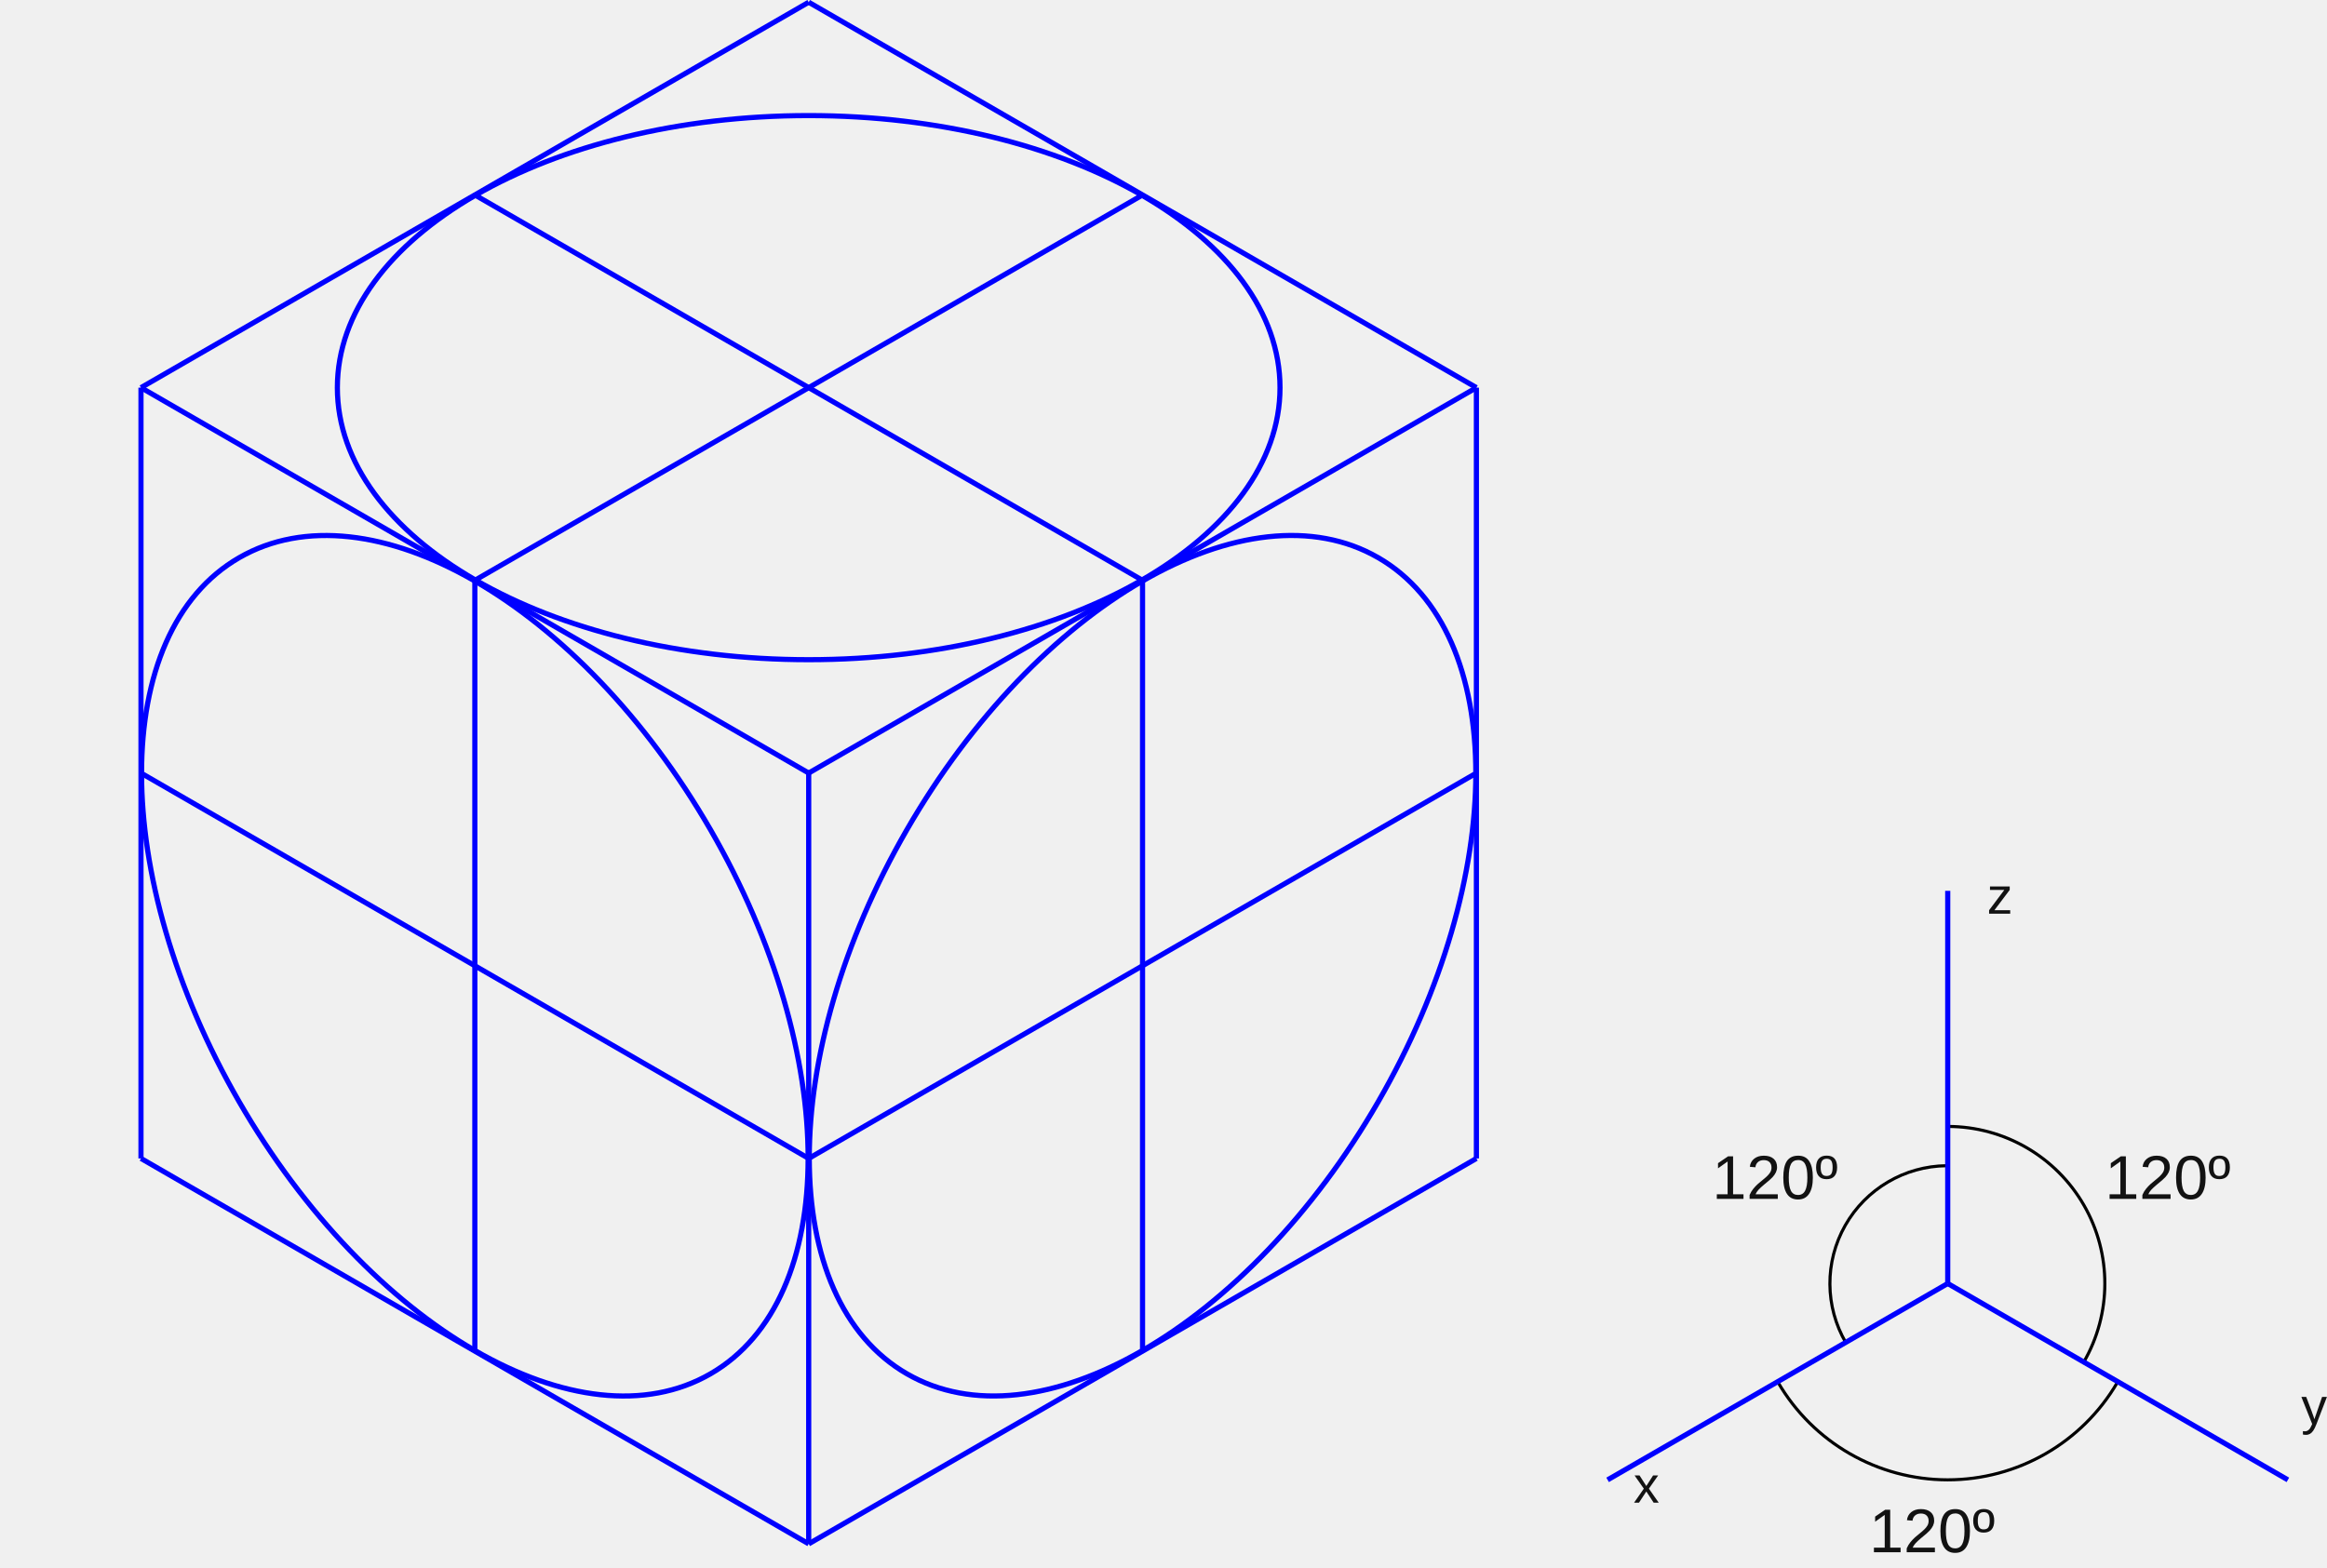
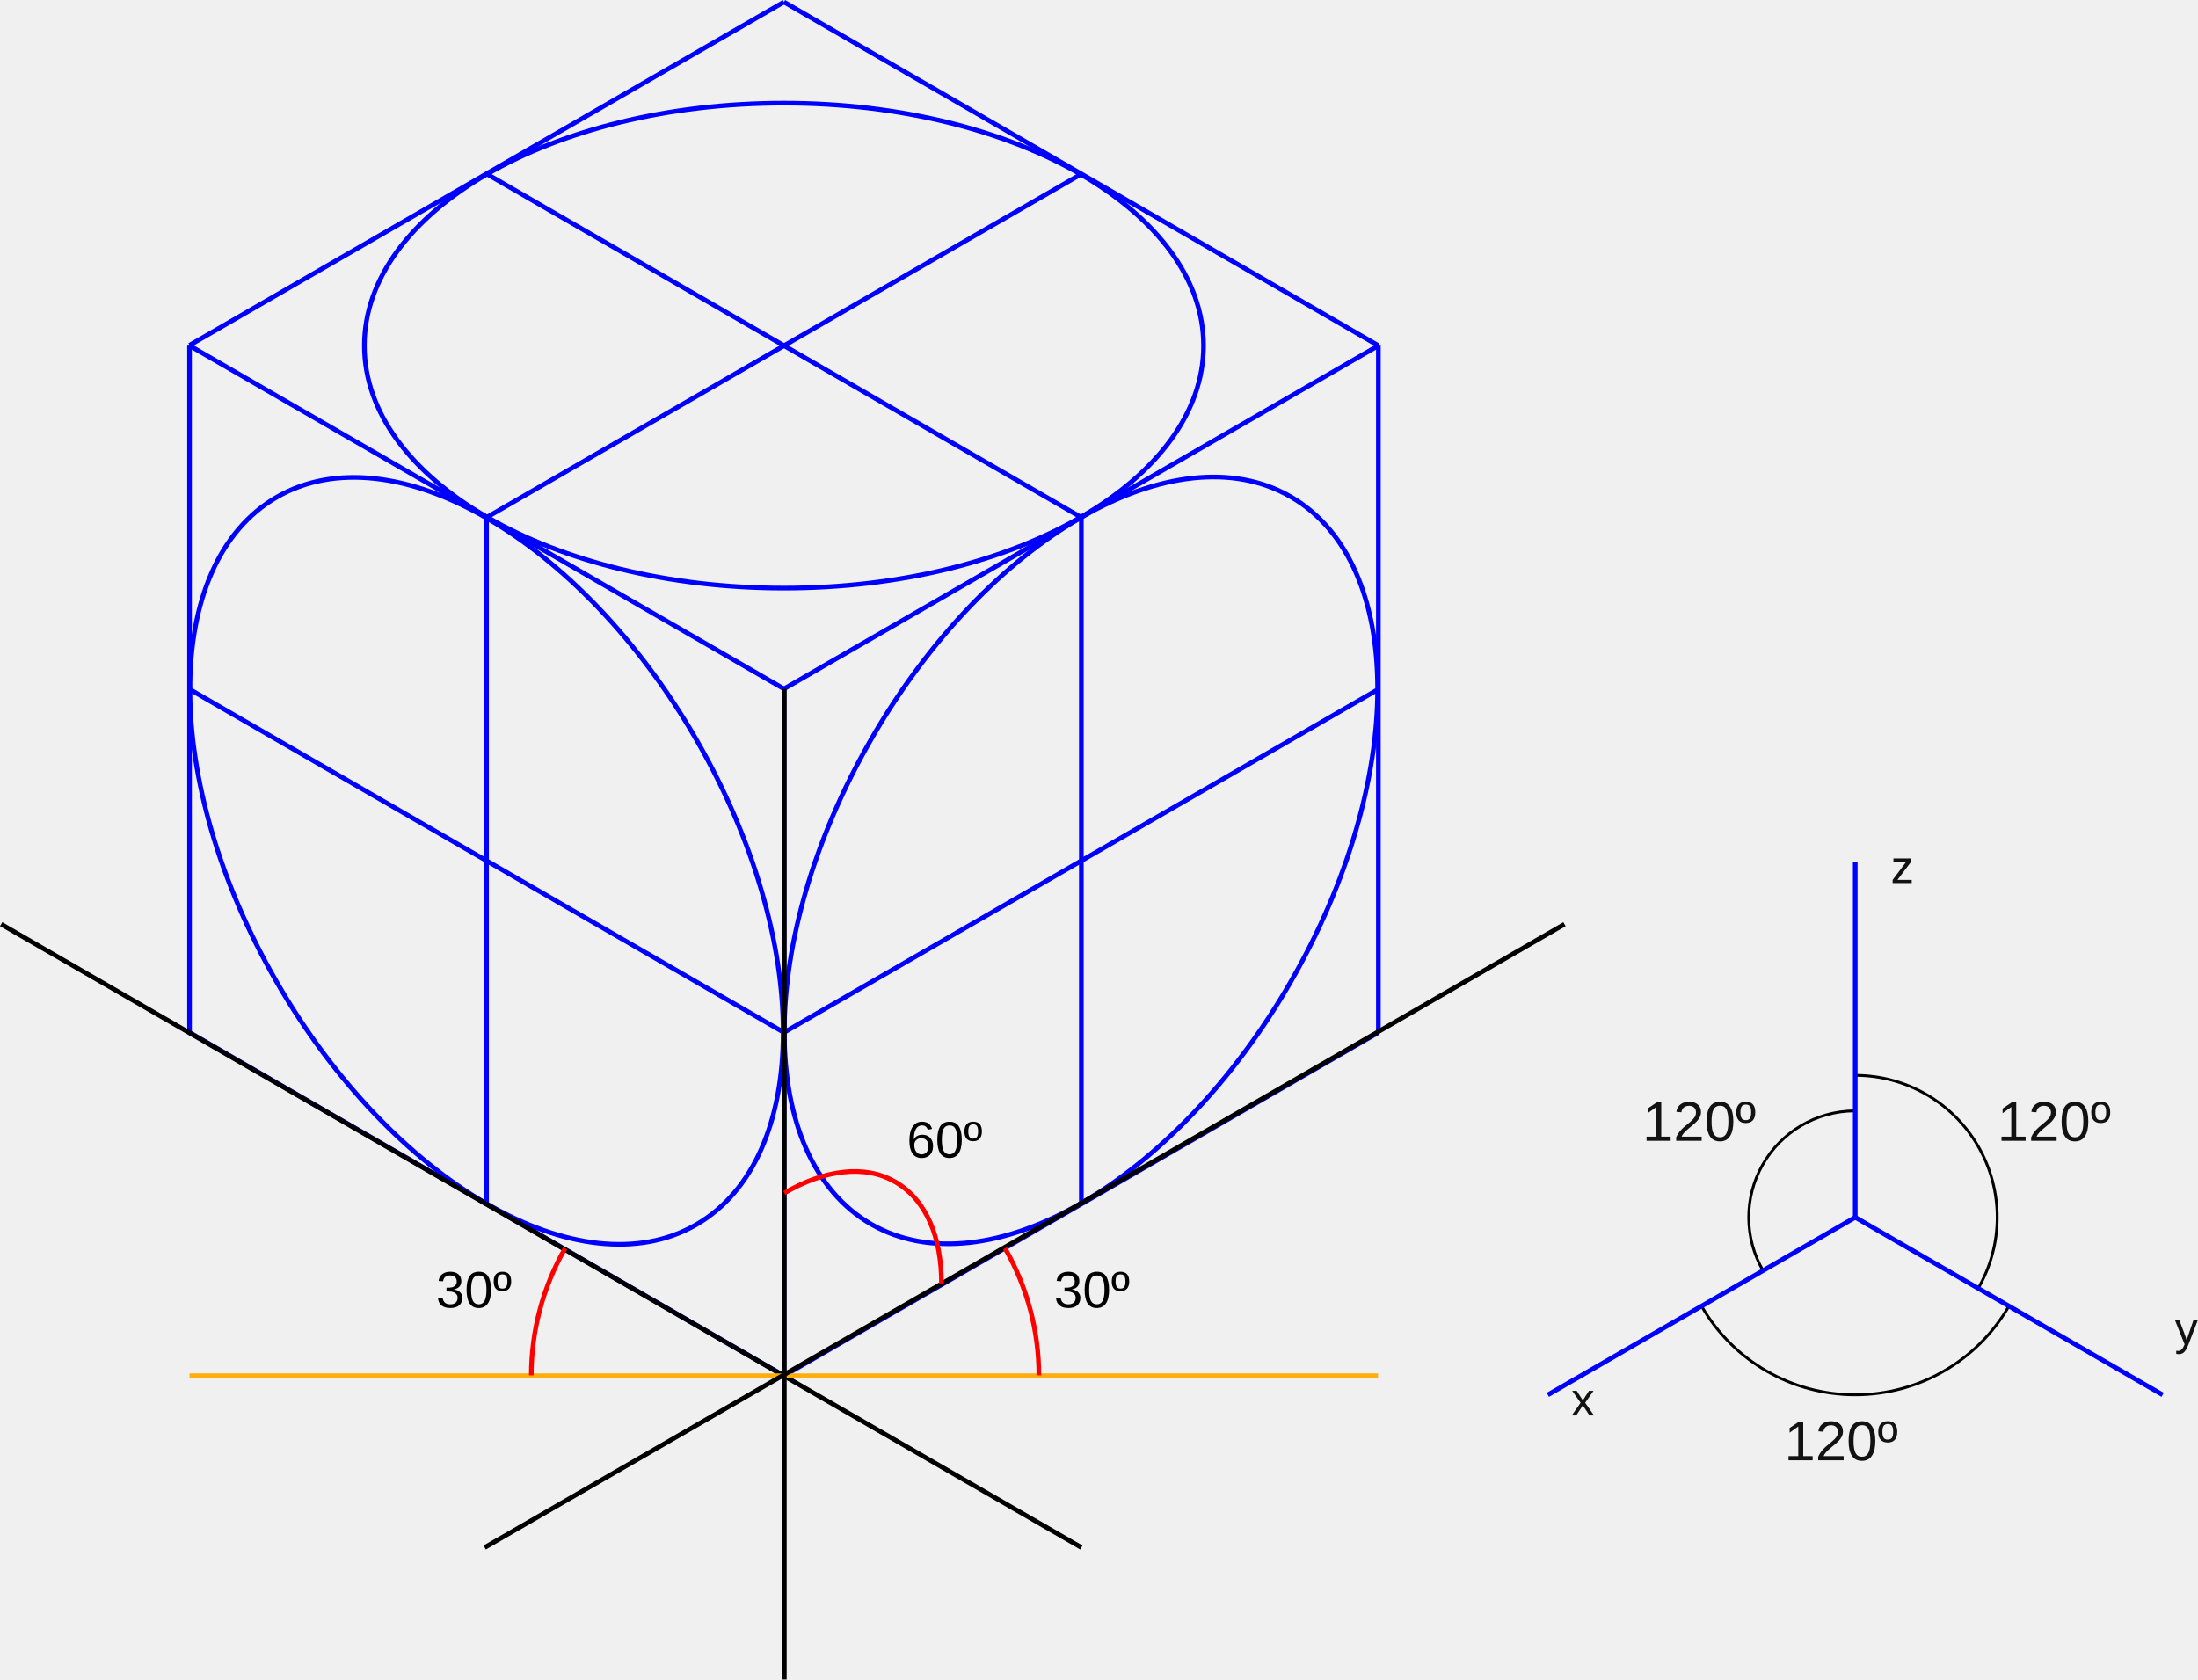
- <svg xmlns="http://www.w3.org/2000/svg" width="451.413" height="304.196" viewBox="0 0 451.413 304.196">
-   <g id="layer_08" data-name="layer 08" transform="translate(5.681 -53.268)">
-     <path id="path5154-3" d="M453.109,384.367A22.858,22.858,0,0,1,472.61,350" transform="translate(-100.7 -70.539)" fill="none" stroke="#000" stroke-width="0.6" />
-     <path id="path5154-1-1" d="M480.055,340a30.477,30.477,0,0,1,26.332,45.751" transform="translate(-107.855 -68.158)" fill="none" stroke="#000" stroke-width="0.6" />
-     <path id="path5154-1-5-2" d="M502.621,405.168a38.1,38.1,0,0,1-65.85-.045" transform="translate(-97.551 -83.662)" fill="none" stroke="#000" stroke-width="0.6" />
-     <path id="path8056-4-2-2" d="M115,177.559l129.529-74.783" transform="translate(-28.567 -11.683)" fill="none" stroke="blue" stroke-width="1" />
-     <path id="path8056-4-8-0-4" d="M244.529,177.559,115,102.775" transform="translate(-28.567 -11.683)" fill="none" stroke="blue" stroke-width="1" />
-     <path id="path2898-4-7-0-9-6" d="M730.577,396.913c0,29.154-40.935,52.788-91.432,52.788s-91.432-23.634-91.432-52.788,40.935-52.788,91.432-52.788,91.432,23.634,91.432,52.788Z" transform="translate(-487.95 -268.429)" fill="none" stroke="blue" stroke-linecap="round" stroke-linejoin="round" stroke-width="1" />
-     <path id="path8056-4-8-4-73-1" d="M329.529,128.484,200,53.7" transform="translate(-48.803)" fill="none" stroke="blue" stroke-width="1" />
-     <path id="path8056-4-8-4-2-7-8" d="M159.529,226.634,30,151.85" transform="translate(-8.332 -23.366)" fill="none" stroke="blue" stroke-width="1" />
-     <path id="path8056-4-8-4-7-2-2" d="M159.529,53.7,30,128.484" transform="translate(-8.332 0)" fill="none" stroke="blue" stroke-width="1" />
-     <path id="path8056-4-8-4-7-9-6-1" d="M329.529,151.85,200,226.633" transform="translate(-48.803 -23.366)" fill="none" stroke="blue" stroke-width="1" />
-     <path id="path8056-4-2-1-1" d="M159.529,324.784,30,250" transform="translate(-8.332 -46.732)" fill="none" stroke="blue" stroke-width="1" />
-     <path id="path8056-4-8-0-2-9" d="M115,200.925V350.492" transform="translate(-28.567 -35.049)" fill="none" stroke="blue" stroke-width="1" />
-     <path id="path2898-4-7-0-9-0-7" d="M182.864,52.789c0,29.154-40.936,52.789-91.432,52.789S0,81.943,0,52.789,40.936,0,91.432,0s91.432,23.634,91.432,52.789Z" transform="matrix(-0.5, -0.866, 0.866, -0.5, 86.434, 346.236)" fill="none" stroke="blue" stroke-linecap="round" stroke-linejoin="round" stroke-width="1" />
-     <path id="path8056-4-8-4-73-0-6" d="M30,151.85V301.417" transform="translate(-8.332 -23.366)" fill="none" stroke="blue" stroke-width="1" />
-     <path id="path8056-4-8-4-2-7-1-2" d="M200,250V399.567" transform="translate(-48.803 -46.732)" fill="none" stroke="blue" stroke-width="1" />
-     <path id="path8056-4-8-4-7-2-4-9" d="M30,348.15l129.529,74.783" transform="translate(-8.332 -70.098)" fill="none" stroke="blue" stroke-width="1" />
-     <path id="path8056-4-2-17-5" d="M285,200.925V350.492" transform="translate(-69.039 -35.049)" fill="none" stroke="blue" stroke-width="1" />
-     <path id="path8056-4-8-0-7-2" d="M200,324.784,329.529,250" transform="translate(-48.803 -46.732)" fill="none" stroke="blue" stroke-width="1" />
-     <path id="path2898-4-7-0-9-7-0" d="M182.864,52.789c0,29.154-40.936,52.789-91.432,52.789S0,81.943,0,52.789,40.936,0,91.432,0s91.432,23.634,91.432,52.789Z" transform="matrix(-0.5, 0.866, -0.866, -0.5, 307.393, 187.87)" fill="none" stroke="blue" stroke-linecap="round" stroke-linejoin="round" stroke-width="1" />
-     <path id="path8056-4-8-4-73-7-0" d="M200,422.933,329.529,348.15" transform="translate(-48.803 -70.098)" fill="none" stroke="blue" stroke-width="1" />
-     <path id="path8056-4-8-4-7-2-3-3" d="M370,301.418V151.851" transform="translate(-89.274 -23.366)" fill="none" stroke="blue" stroke-width="1" />
-     <path id="path8056-1-2-7-1-89" d="M490,356.193V280" transform="translate(-117.842 -53.874)" fill="none" stroke="blue" stroke-width="1" />
-     <path id="path8056-1-2-7-1-89-4" d="M469.383,380,403.4,418.1" transform="translate(-97.225 -77.681)" fill="none" stroke="blue" stroke-width="1" />
-     <path id="path8056-1-2-7-1-89-5" d="M490,380l65.985,38.1" transform="translate(-117.842 -77.681)" fill="none" stroke="blue" stroke-width="1" />
-     <text id="text3764-63-0-7-3-9-0-7-1-14-3-3-8-7-7-1-1-6-88-7-2-6-1-1-2-1-1-1-7-65" transform="translate(326.442 285.89)" font-size="12" font-family="ArialMT, Arial" opacity="0.922">
-       <tspan x="0" y="0">120º</tspan>
-     </text>
-     <text id="text3764-63-0-7-3-9-0-7-1-14-3-3-8-7-7-1-1-6-88-7-2-6-1-1-2-1-1-1-7-3-54" transform="translate(402.635 285.89)" font-size="12" font-family="ArialMT, Arial" opacity="0.922">
-       <tspan x="0" y="0">120º</tspan>
-     </text>
-     <text id="text3764-63-0-7-3-9-0-7-1-14-3-3-8-7-7-1-1-6-88-7-2-6-1-1-2-1-1-1-7-33-2" transform="translate(356.919 354.464)" font-size="12" font-family="ArialMT, Arial" opacity="0.922">
-       <tspan x="0" y="0">120º</tspan>
-     </text>
-     <text id="text3764-63-0-7-3-9-0-7-1-14-3-3-8-7-7-1-1-6-88-7-2-6-1-1-2-1-1-1-7-11-01" transform="translate(379.777 230.554)" font-size="10" font-family="ArialMT, Arial" opacity="0.922">
-       <tspan x="0" y="0">z</tspan>
-     </text>
-     <text id="text3764-63-0-7-3-9-0-7-1-14-3-3-8-7-7-1-1-6-88-7-2-6-1-1-2-1-1-1-7-11-2-0" transform="translate(311.203 344.844)" font-size="10" font-family="ArialMT, Arial" opacity="0.922">
-       <tspan x="0" y="0">x</tspan>
-     </text>
-     <text id="text3764-63-0-7-3-9-0-7-1-14-3-3-8-7-7-1-1-6-88-7-2-6-1-1-2-1-1-1-7-11-1-1" transform="translate(440.732 329.606)" font-size="10" font-family="ArialMT, Arial" opacity="0.922">
-       <tspan x="0" y="0">y</tspan>
-     </text>
+ <svg xmlns="http://www.w3.org/2000/svg" width="471.796" height="360.528" viewBox="0 0 471.796 360.528">
+   <g id="Grupo_13576" data-name="Grupo 13576" transform="translate(-2476.45 3158.533)">
+     <g id="Grupo_13575" data-name="Grupo 13575" transform="translate(0 420)">
+       <path id="path5154-3" d="M453.109,384.367A22.858,22.858,0,0,1,472.61,350" transform="translate(2401.814 -3690.067)" fill="none" stroke="#000" stroke-width="0.6" />
+       <path id="path5154-1-1" d="M480.055,340a30.477,30.477,0,0,1,26.332,45.751" transform="translate(2394.659 -3687.686)" fill="none" stroke="#000" stroke-width="0.6" />
+       <path id="path5154-1-5-2" d="M502.621,405.168a38.1,38.1,0,0,1-65.85-.045" transform="translate(2404.963 -3703.19)" fill="none" stroke="#000" stroke-width="0.6" />
+       <path id="path8056-1-2-7-1-89" d="M490,356.193V280" transform="translate(2384.672 -3673.402)" fill="none" stroke="blue" stroke-width="1" />
+       <path id="path8056-1-2-7-1-89-4" d="M469.383,380,403.4,418.1" transform="translate(2405.289 -3697.209)" fill="none" stroke="blue" stroke-width="1" />
+       <path id="path8056-1-2-7-1-89-5" d="M490,380l65.985,38.1" transform="translate(2384.672 -3697.209)" fill="none" stroke="blue" stroke-width="1" />
+       <text id="text3764-63-0-7-3-9-0-7-1-14-3-3-8-7-7-1-1-6-88-7-2-6-1-1-2-1-1-1-7-65" transform="translate(2828.956 -3333.638)" font-size="12" font-family="ArialMT, Arial" opacity="0.922">
+         <tspan x="0" y="0">120º</tspan>
+       </text>
+       <text id="text3764-63-0-7-3-9-0-7-1-14-3-3-8-7-7-1-1-6-88-7-2-6-1-1-2-1-1-1-7-3-54" transform="translate(2905.149 -3333.638)" font-size="12" font-family="ArialMT, Arial" opacity="0.922">
+         <tspan x="0" y="0">120º</tspan>
+       </text>
+       <text id="text3764-63-0-7-3-9-0-7-1-14-3-3-8-7-7-1-1-6-88-7-2-6-1-1-2-1-1-1-7-33-2" transform="translate(2859.433 -3265.064)" font-size="12" font-family="ArialMT, Arial" opacity="0.922">
+         <tspan x="0" y="0">120º</tspan>
+       </text>
+       <text id="text3764-63-0-7-3-9-0-7-1-14-3-3-8-7-7-1-1-6-88-7-2-6-1-1-2-1-1-1-7-11-01" transform="translate(2882.292 -3388.974)" font-size="10" font-family="ArialMT, Arial" opacity="0.922">
+         <tspan x="0" y="0">z</tspan>
+       </text>
+       <text id="text3764-63-0-7-3-9-0-7-1-14-3-3-8-7-7-1-1-6-88-7-2-6-1-1-2-1-1-1-7-11-2-0" transform="translate(2813.717 -3274.684)" font-size="10" font-family="ArialMT, Arial" opacity="0.922">
+         <tspan x="0" y="0">x</tspan>
+       </text>
+       <text id="text3764-63-0-7-3-9-0-7-1-14-3-3-8-7-7-1-1-6-88-7-2-6-1-1-2-1-1-1-7-11-1-1" transform="translate(2943.246 -3289.922)" font-size="10" font-family="ArialMT, Arial" opacity="0.922">
+         <tspan x="0" y="0">y</tspan>
+       </text>
+     </g>
+     <g id="Grupo_13574" data-name="Grupo 13574" transform="translate(-713 479)">
+       <path id="path8056-4-2-2" d="M221.2,146.381,348.791,72.7" transform="translate(3072.687 -3672.838)" fill="none" stroke="blue" stroke-width="1" />
+       <path id="path8056-4-8-0-4" d="M348.871,146.362,221.2,72.6" transform="translate(3072.687 -3672.819)" fill="none" stroke="blue" stroke-width="1" />
+       <path id="path2898-4-7-0-9-6" d="M368.828,105.853c0,28.811-40.271,52.053-90.064,52.053S188.7,134.664,188.7,105.853,228.971,53.8,278.764,53.8,368.828,77.2,368.828,105.853Z" transform="translate(3078.959 -3669.191)" fill="none" stroke="blue" stroke-linecap="round" stroke-linejoin="round" stroke-width="1" />
+       <path id="path8056-4-8-4-73-1" d="M427.891,100.662,300.3,26.9" transform="translate(3057.423 -3664)" fill="none" stroke="blue" stroke-width="1" />
+       <path id="path8056-4-8-4-2-7-8" d="M269.791,191.981,142.2,118.3" transform="translate(3087.932 -3681.638)" fill="none" stroke="blue" stroke-width="1" />
+       <path id="path8056-4-8-4-7-2-2" d="M269.791,26.9,142.2,100.581" transform="translate(3087.932 -3664)" fill="none" stroke="blue" stroke-width="1" />
+       <path id="path8056-4-8-4-7-9-6-1" d="M427.891,118.3,300.3,191.981" transform="translate(3057.423 -3681.638)" fill="none" stroke="blue" stroke-width="1" />
+       <path id="path8056-4-2-1-1" d="M269.791,283.381,142.2,209.7" transform="translate(3087.932 -3699.276)" fill="none" stroke="blue" stroke-width="1" />
+       <path id="path8056-4-8-0-2-9" d="M221.2,164V311.443" transform="translate(3072.687 -3690.457)" fill="none" stroke="blue" stroke-width="1" />
+       <path id="path2898-4-7-0-9-0-7" d="M160.942,157.586c24.856-14.365,65.208,8.958,90.064,52.053s24.856,89.66,0,104.106c-24.856,14.365-65.208-8.958-90.064-52.053S136.086,171.951,160.942,157.586Z" transform="translate(3087.913 -3688.401)" fill="none" stroke="blue" stroke-linecap="round" stroke-linejoin="round" stroke-width="1" />
+       <path id="path8056-4-8-4-73-0-6" d="M142.2,118.3V265.743" transform="translate(3087.932 -3681.638)" fill="none" stroke="blue" stroke-width="1" />
+       <path id="path8056-4-8-4-2-7-1-2" d="M300.3,209.6V357.043" transform="translate(3057.423 -3699.257)" fill="none" stroke="blue" stroke-width="1" />
+       <path id="path8056-4-8-4-7-2-4-9" d="M142.2,301l127.591,73.681" transform="translate(3087.932 -3716.895)" fill="none" stroke="blue" stroke-width="1" />
+       <path id="path8056-4-8-4-7-2-4-9-2" data-name="path8056-4-8-4-7-2-4-9" d="M92.1,272.2,323.958,406" transform="translate(3097.6 -3711.337)" fill="#fff" stroke="#000" stroke-miterlimit="10" stroke-width="1" />
+       <path id="path8056-4-2-17-5" d="M379.4,164V311.443" transform="translate(3042.158 -3690.457)" fill="none" stroke="blue" stroke-width="1" />
+       <path id="path8056-4-8-0-7-2" d="M300.3,283.381,427.891,209.7" transform="translate(3057.423 -3699.276)" fill="none" stroke="blue" stroke-width="1" />
+       <path id="path2898-4-7-0-9-7-0" d="M319.042,313.644c-24.856-14.365-24.856-60.93,0-104.106s65.208-66.418,90.064-52.053,24.856,60.93,0,104.106C384.331,304.686,343.979,327.928,319.042,313.644Z" transform="translate(3057.403 -3688.38)" fill="none" stroke="blue" stroke-linecap="round" stroke-linejoin="round" stroke-width="1" />
+       <path id="path8056-4-8-4-73-7-0" d="M300.3,374.681,427.891,301" transform="translate(3057.423 -3716.895)" fill="none" stroke="blue" stroke-width="1" />
+       <path id="path8056-4-8-4-7-2-3-3" d="M458.4,265.743V118.3" transform="translate(3026.913 -3681.638)" fill="none" stroke="blue" stroke-width="1" />
+       <text id="_30_" data-name="30º" transform="translate(3415.709 -3356.851)" font-size="11" font-family="ArialMT, Arial" style="isolation: isolate">
+         <tspan x="0" y="0">30º</tspan>
+       </text>
+       <text id="_60_" data-name="60º" transform="translate(3384.087 -3389.053)" font-size="11" font-family="ArialMT, Arial" style="isolation: isolate">
+         <tspan x="0" y="0">60º</tspan>
+       </text>
+       <text id="_30_2" data-name="30º" transform="translate(3283.048 -3356.851)" font-size="11" font-family="ArialMT, Arial" style="isolation: isolate">
+         <tspan x="0" y="0">30º</tspan>
+       </text>
+       <line id="Línea_118" data-name="Línea 118" x2="255.101" transform="translate(3230.132 -3342.213)" fill="none" stroke="#ffae0d" stroke-miterlimit="10" stroke-width="1" />
+       <path id="path8056-4-8-4-7-2-4-9-3" data-name="path8056-4-8-4-7-2-4-9" d="M452.478,272.2,220.7,406" transform="translate(3072.783 -3711.337)" fill="#fff" stroke="#000" stroke-miterlimit="10" stroke-width="1" />
+       <path id="Trazado_12657" data-name="Trazado 12657" d="M366.363,385.677A54.863,54.863,0,0,0,359.1,358.4" transform="translate(3046.076 -3727.971)" fill="none" stroke="red" stroke-miterlimit="10" stroke-width="1" />
+       <path id="Trazado_12658" data-name="Trazado 12658" d="M233.1,385.677a54.863,54.863,0,0,1,7.263-27.277" transform="translate(3070.391 -3727.971)" fill="none" stroke="red" stroke-miterlimit="10" stroke-width="1" />
+       <line id="Línea_119" data-name="Línea 119" y2="212.651" transform="translate(3357.803 -3489.656)" fill="none" stroke="#000" stroke-miterlimit="10" stroke-width="1" />
+       <path id="path2898-4-7-0-9-7-0-2" data-name="path2898-4-7-0-9-7-0" d="M300.4,342.593c8.635-5,17.27-6.214,23.888-2.34s9.846,11.863,9.846,21.79" transform="translate(3057.403 -3724.027)" fill="none" stroke="red" stroke-miterlimit="10" stroke-width="1" />
+     </g>
  </g>
</svg>
